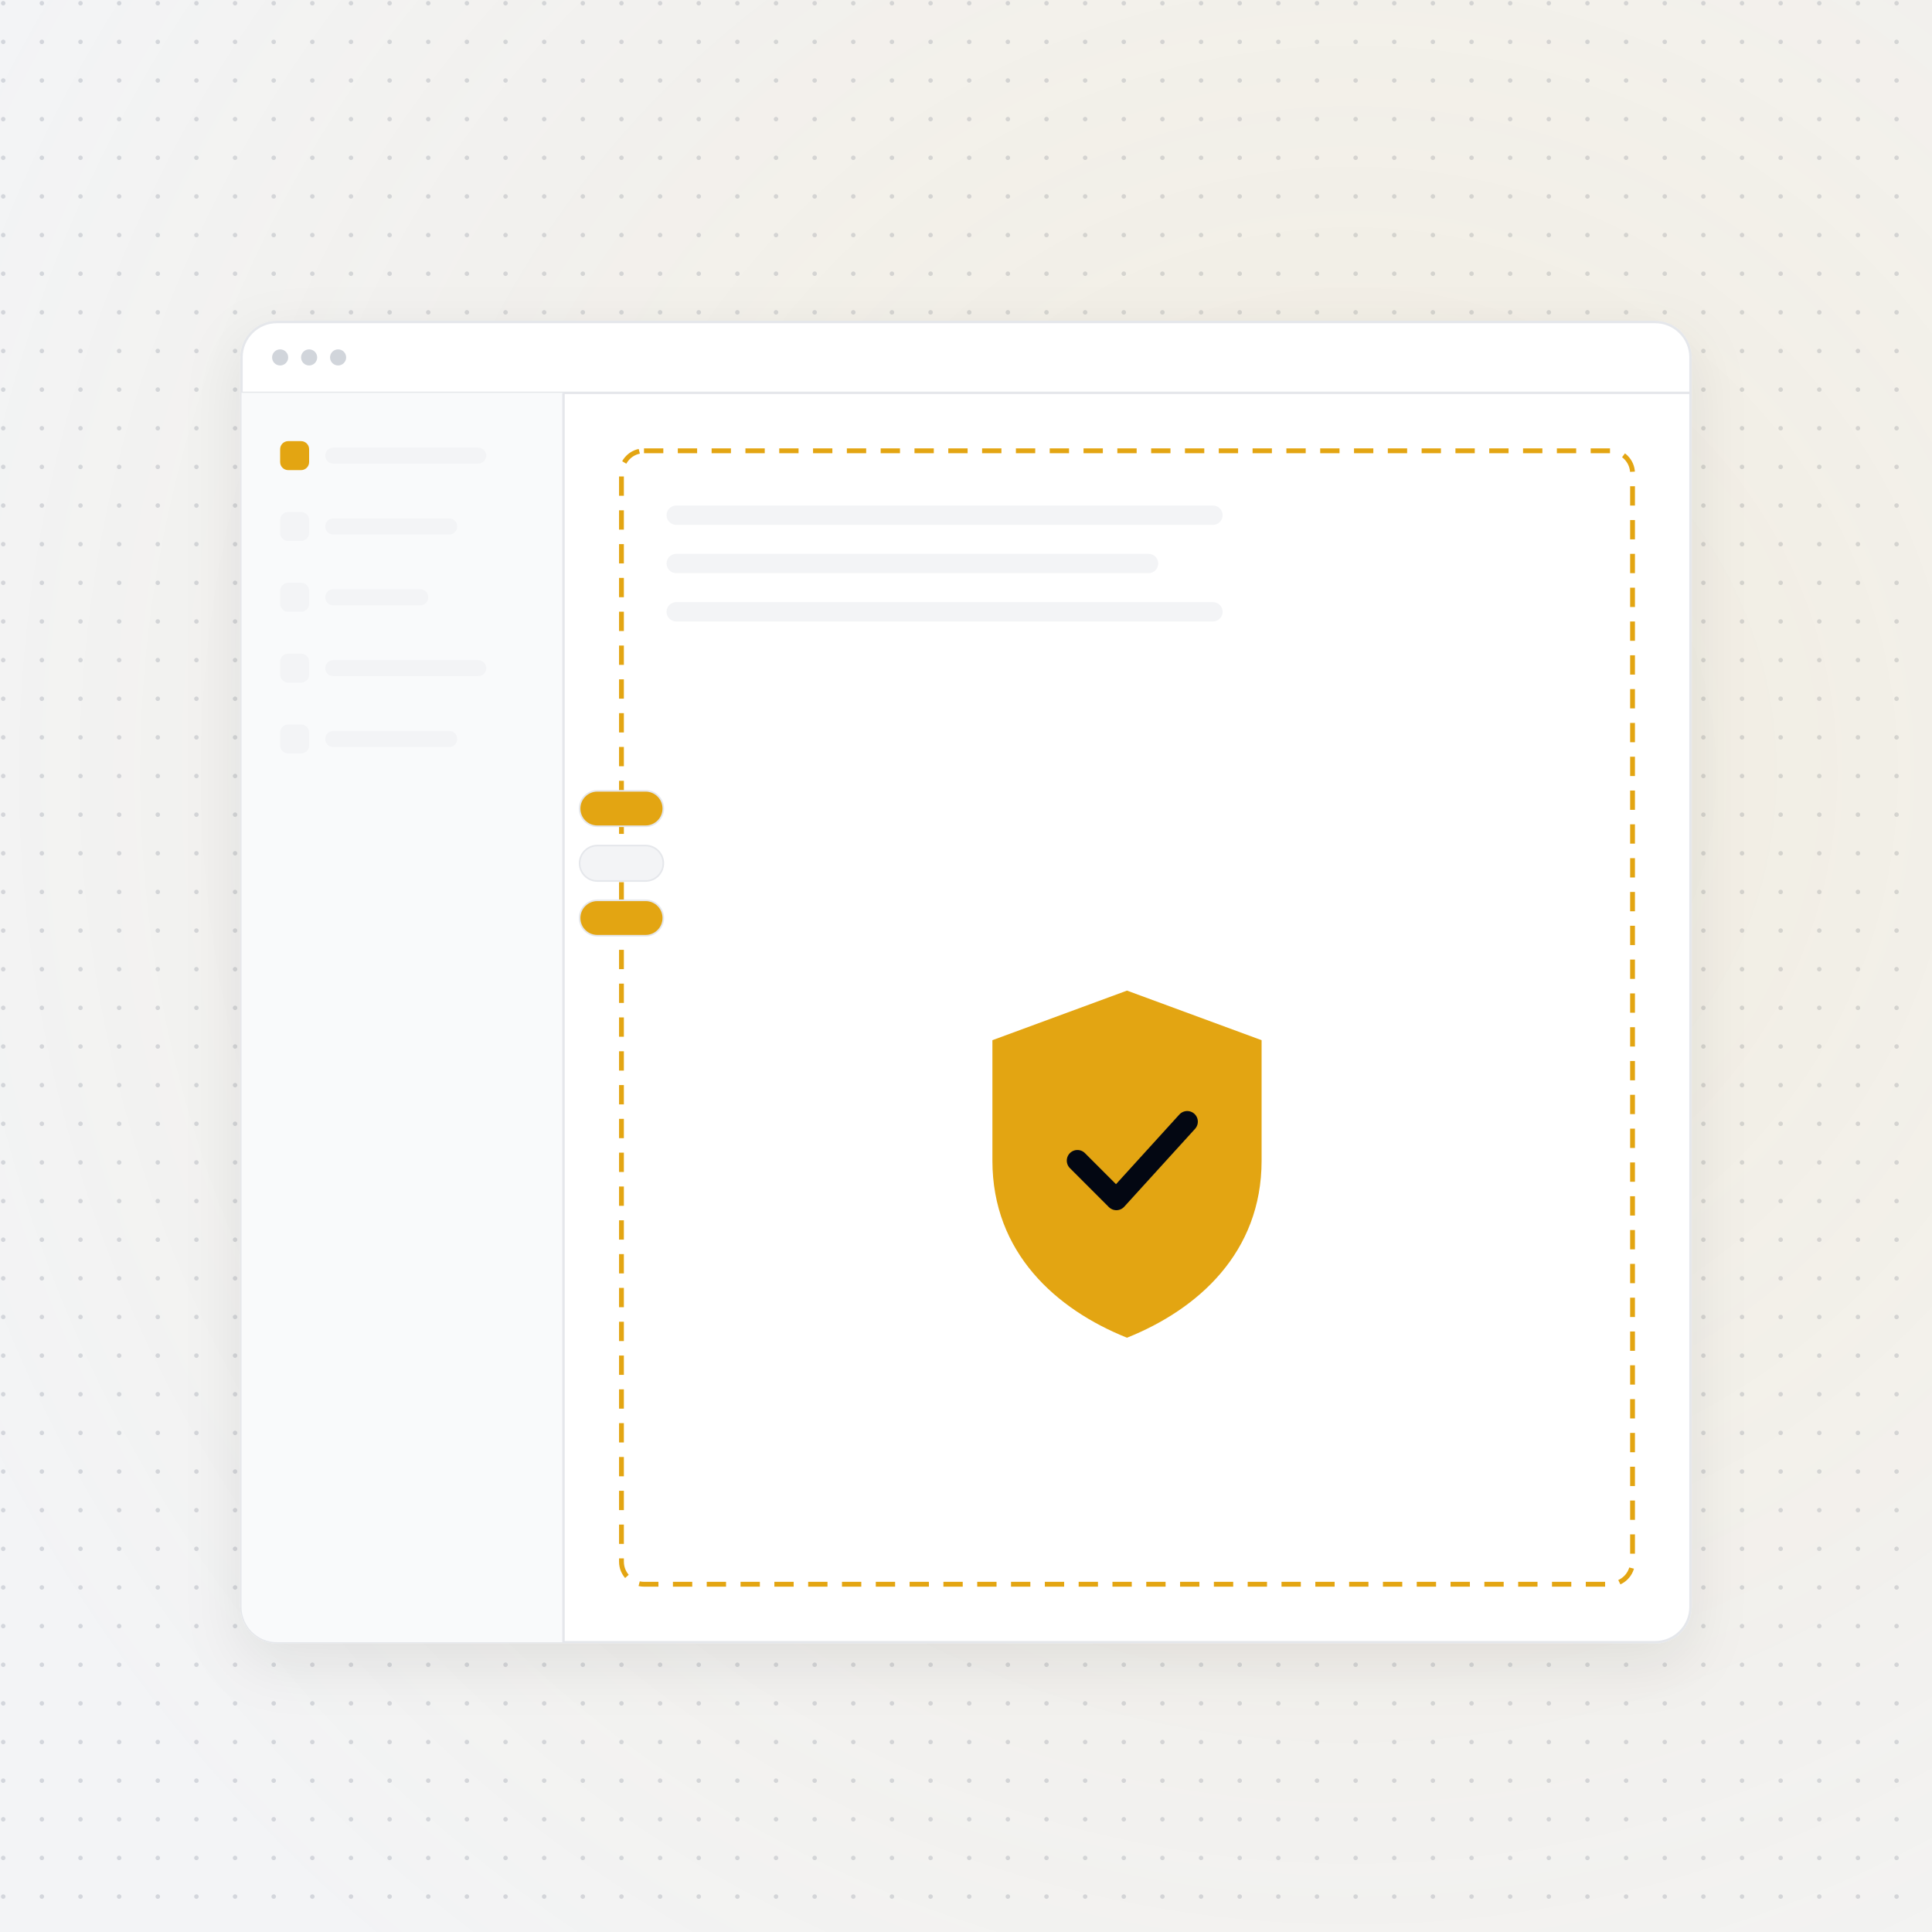
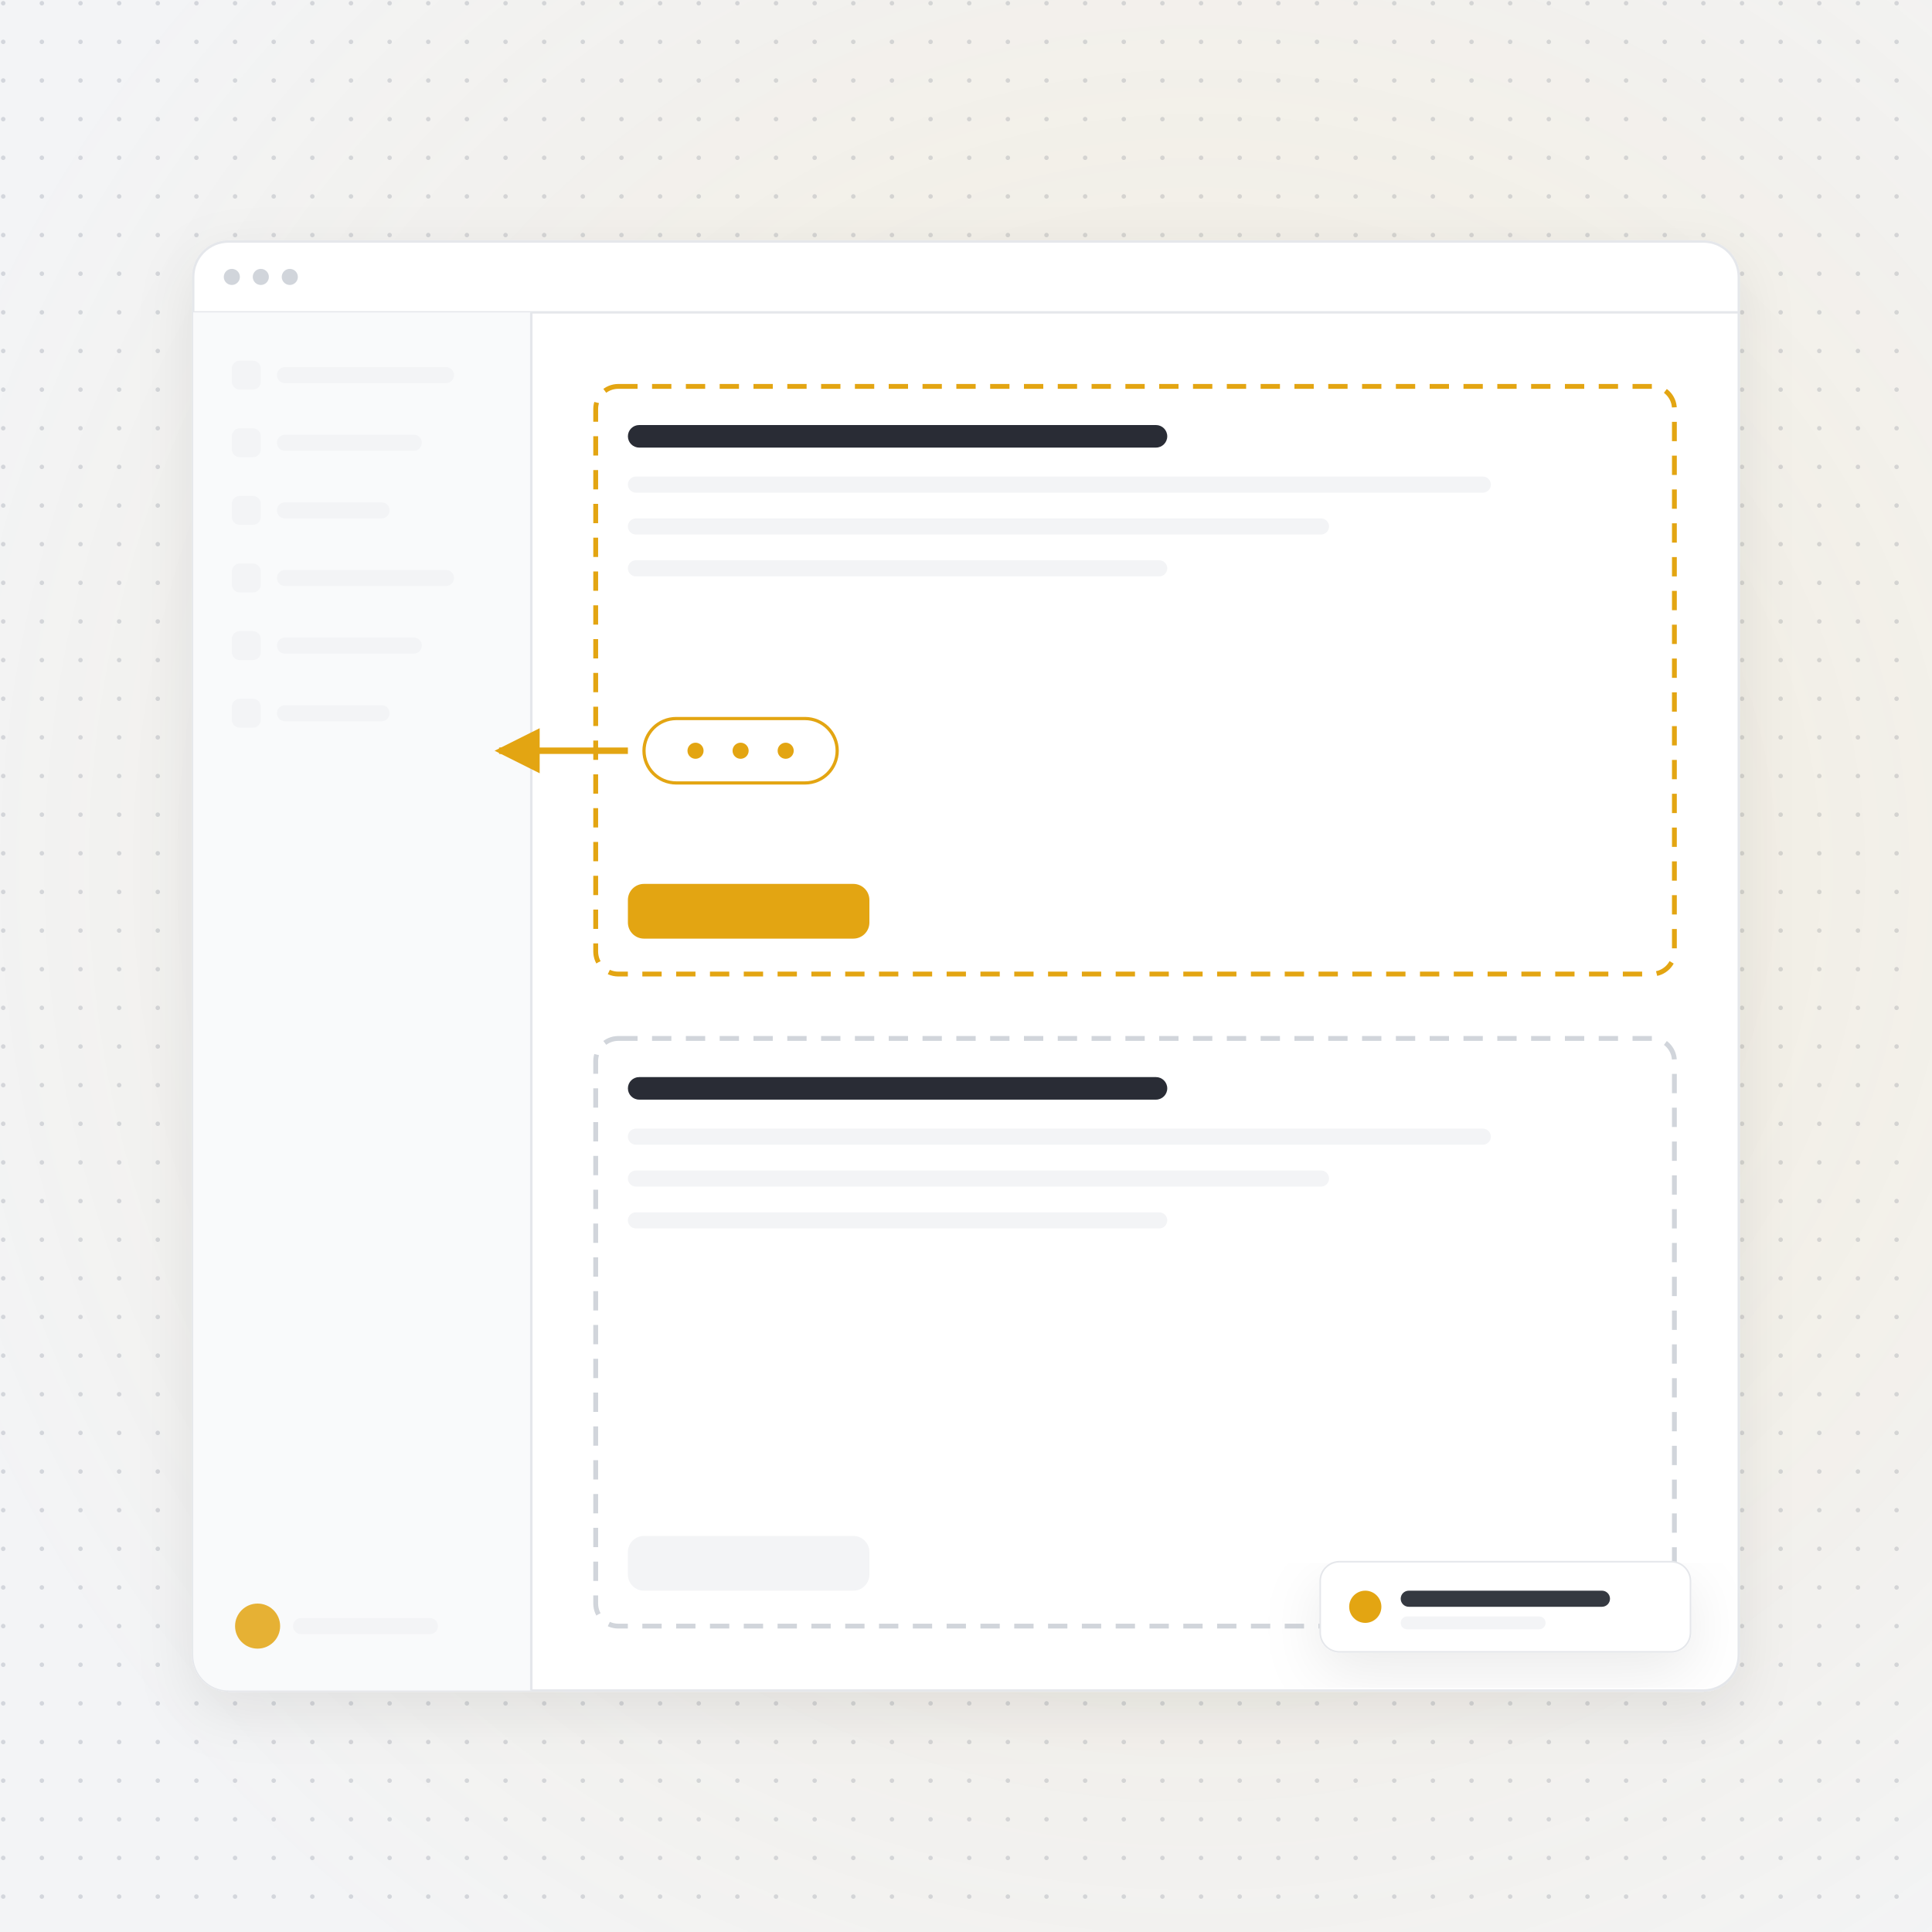
<svg xmlns="http://www.w3.org/2000/svg" width="1200" height="1200" viewBox="0 0 1200 1200" role="img">
  <defs>
    <pattern id="d" width="24" height="24" patternUnits="userSpaceOnUse">
      <circle cx="2" cy="2" r="1.4" fill="#D3D6DC" />
    </pattern>
    <filter id="sh" x="-20%" y="-20%" width="140%" height="160%">
      <feDropShadow dx="0" dy="12" stdDeviation="18" flood-color="#030712" flood-opacity=".08" />
    </filter>
-     <marker id="ah" viewBox="0 0 10 10" refX="9" refY="5" markerWidth="8" markerHeight="8" orient="auto-start-reverse">
+     <marker id="ah" viewBox="0 0 10 10" refX="9" refY="5" markerWidth="7" markerHeight="7" orient="auto-start-reverse">
      <path d="M0 0L10 5L0 10z" fill="#E3A512" />
    </marker>
-     <marker id="am" viewBox="0 0 10 10" refX="9" refY="5" markerWidth="8" markerHeight="8" orient="auto-start-reverse">
+     <marker id="am" viewBox="0 0 10 10" refX="9" refY="5" markerWidth="7" markerHeight="7" orient="auto-start-reverse">
      <path d="M0 0L10 5L0 10z" fill="#6B7280" />
    </marker>
  </defs>
  <rect width="1200" height="1200" fill="#F3F4F6" />
  <rect width="1200" height="1200" fill="url(#d)" />
  <defs>
-     <radialGradient id="g" cx="840.0" cy="480.0" r="960.0" gradientUnits="userSpaceOnUse">
-       <stop offset="0" stop-color="#E3A512" stop-opacity=".10" />
+     <radialGradient id="g" cx="744.0" cy="540.0" r="840.0" gradientUnits="userSpaceOnUse">
+       <stop offset="0" stop-color="#E3A512" stop-opacity=".12" />
      <stop offset="1" stop-color="#E3A512" stop-opacity="0" />
    </radialGradient>
  </defs>
  <rect width="1200" height="1200" fill="url(#g)" />
  <g filter="url(#sh)">
-     <rect x="150.0" y="200.0" width="900" height="820" rx="22" fill="#FFFFFF" stroke="#E5E7EB" stroke-width="1.5" />
+     <rect x="120.0" y="150.0" width="960" height="900" rx="22" fill="#FFFFFF" stroke="#E5E7EB" stroke-width="1.5" />
  </g>
-   <circle cx="174.0" cy="222.0" r="5" fill="#D1D5DB" />
-   <circle cx="192.0" cy="222.0" r="5" fill="#D1D5DB" />
-   <circle cx="210.0" cy="222.0" r="5" fill="#D1D5DB" />
-   <line x1="150.0" y1="244.0" x2="1050.0" y2="244.0" stroke="#E5E7EB" stroke-width="1.5" />
+   <circle cx="144.0" cy="172.0" r="5" fill="#D1D5DB" />
+   <circle cx="162.0" cy="172.0" r="5" fill="#D1D5DB" />
+   <circle cx="180.0" cy="172.0" r="5" fill="#D1D5DB" />
+   <line x1="120.0" y1="194.0" x2="1080.0" y2="194.0" stroke="#E5E7EB" stroke-width="1.5" />
  <clipPath id="wc">
-     <rect x="150.0" y="200.0" width="900" height="820" rx="22" />
+     <rect x="120.0" y="150.0" width="960" height="900" rx="22" />
  </clipPath>
-   <rect clip-path="url(#wc)" x="150.0" y="244.0" width="200" height="776" fill="#F9FAFB" />
-   <line x1="350.0" y1="244.0" x2="350.0" y2="1020.0" stroke="#E5E7EB" stroke-width="1.5" />
-   <rect x="174.0" y="274.0" width="18" height="18" rx="5" fill="#E3A512" />
-   <rect x="202.0" y="278.0" width="100" height="10" rx="5" fill="#F3F4F6" />
-   <rect x="174.0" y="318.0" width="18" height="18" rx="5" fill="#F3F4F6" />
-   <rect x="202.0" y="322.0" width="82" height="10" rx="5" fill="#F3F4F6" />
-   <rect x="174.0" y="362.0" width="18" height="18" rx="5" fill="#F3F4F6" />
-   <rect x="202.0" y="366.0" width="64" height="10" rx="5" fill="#F3F4F6" />
-   <rect x="174.0" y="406.0" width="18" height="18" rx="5" fill="#F3F4F6" />
-   <rect x="202.0" y="410.0" width="100" height="10" rx="5" fill="#F3F4F6" />
-   <rect x="174.0" y="450.0" width="18" height="18" rx="5" fill="#F3F4F6" />
-   <rect x="202.0" y="454.0" width="82" height="10" rx="5" fill="#F3F4F6" />
-   <rect x="386.0" y="280.0" width="628" height="704" rx="14" fill="#FFFFFF" stroke="#E3A512" stroke-width="3" stroke-dasharray="12 9" />
-   <rect x="414.0" y="314.0" width="345.4" height="12" rx="6" fill="#F3F4F6" />
-   <rect x="414.0" y="344.0" width="305.4" height="12" rx="6" fill="#F3F4F6" />
-   <rect x="414.0" y="374.0" width="345.4" height="12" rx="6" fill="#F3F4F6" />
-   <g transform="translate(700.0 716.48) scale(2.2)">
-     <path d="M0 -46 L38 -32 V2 C38 28 20 44 0 52 C-20 44 -38 28 -38 2 V-32 Z" fill="#E3A512" />
-     <path d="M-14 2 L-3 13 L17 -9" fill="none" stroke="#030712" stroke-width="6" stroke-linecap="round" stroke-linejoin="round" />
+   <rect clip-path="url(#wc)" x="120.0" y="194.0" width="210" height="856" fill="#F9FAFB" />
+   <line x1="330.0" y1="194.0" x2="330.0" y2="1050.0" stroke="#E5E7EB" stroke-width="1.5" />
+   <rect x="144.0" y="224.0" width="18" height="18" rx="5" fill="#F3F4F6" />
+   <rect x="172.0" y="228.0" width="110" height="10" rx="5" fill="#F3F4F6" />
+   <rect x="144.0" y="266.0" width="18" height="18" rx="5" fill="#F3F4F6" />
+   <rect x="172.0" y="270.0" width="90" height="10" rx="5" fill="#F3F4F6" />
+   <rect x="144.0" y="308.0" width="18" height="18" rx="5" fill="#F3F4F6" />
+   <rect x="172.0" y="312.0" width="70" height="10" rx="5" fill="#F3F4F6" />
+   <rect x="144.0" y="350.0" width="18" height="18" rx="5" fill="#F3F4F6" />
+   <rect x="172.0" y="354.0" width="110" height="10" rx="5" fill="#F3F4F6" />
+   <rect x="144.0" y="392.0" width="18" height="18" rx="5" fill="#F3F4F6" />
+   <rect x="172.0" y="396.0" width="90" height="10" rx="5" fill="#F3F4F6" />
+   <rect x="144.0" y="434.0" width="18" height="18" rx="5" fill="#F3F4F6" />
+   <rect x="172.0" y="438.0" width="70" height="10" rx="5" fill="#F3F4F6" />
+   <circle cx="160.0" cy="1010.0" r="14" fill="#E3A512" opacity=".85" />
+   <rect x="182.0" y="1005.0" width="90" height="10" rx="5" fill="#F3F4F6" />
+   <rect x="370.0" y="240.0" width="670" height="365.0" rx="14" fill="#FFFFFF" stroke="#E3A512" stroke-width="3" stroke-dasharray="12 9" />
+   <rect x="390.0" y="264.0" width="335.0" height="14" rx="7" fill="#030712" opacity=".85" />
+   <rect x="390.0" y="296.0" width="536.0" height="10" rx="5" fill="#F3F4F6" />
+   <rect x="390.0" y="322.0" width="435.5" height="10" rx="5" fill="#F3F4F6" />
+   <rect x="390.0" y="348.0" width="335.0" height="10" rx="5" fill="#F3F4F6" />
+   <rect x="390.0" y="549.0" width="150" height="34" rx="10" fill="#E3A512" />
+   <rect x="370.0" y="645.0" width="670" height="365.0" rx="14" fill="#FFFFFF" stroke="#D1D5DB" stroke-width="3" stroke-dasharray="12 9" />
+   <rect x="390.0" y="669.0" width="335.0" height="14" rx="7" fill="#030712" opacity=".85" />
+   <rect x="390.0" y="701.0" width="536.0" height="10" rx="5" fill="#F3F4F6" />
+   <rect x="390.0" y="727.0" width="435.5" height="10" rx="5" fill="#F3F4F6" />
+   <rect x="390.0" y="753.0" width="335.0" height="10" rx="5" fill="#F3F4F6" />
+   <rect x="390.0" y="954.0" width="150" height="34" rx="10" fill="#F3F4F6" />
+   <path d="M390.0 466.3 C 350.0 466.3 340.0 466.3 310.0 466.3" stroke="#E3A512" stroke-width="4" fill="none" marker-end="url(#ah)" />
+   <rect x="400.0" y="446.3" width="120" height="40" rx="20" fill="#FFFFFF" stroke="#E3A512" stroke-width="2" />
+   <circle cx="432.0" cy="466.3" r="5" fill="#E3A512" />
+   <circle cx="460.0" cy="466.3" r="5" fill="#E3A512" />
+   <circle cx="488.0" cy="466.3" r="5" fill="#E3A512" />
+   <g filter="url(#sh)">
+     <rect x="820.0" y="970.0" width="230" height="56" rx="12" fill="#FFFFFF" stroke="#E5E7EB" />
  </g>
-   <rect x="360.0" y="491.2" width="52" height="22" rx="11" fill="#E3A512" stroke="#E5E7EB" />
-   <rect x="360.0" y="525.2" width="52" height="22" rx="11" fill="#F3F4F6" stroke="#E5E7EB" />
-   <rect x="360.0" y="559.2" width="52" height="22" rx="11" fill="#E3A512" stroke="#E5E7EB" />
+   <circle cx="848.0" cy="998.0" r="10" fill="#E3A512" />
+   <rect x="870.0" y="988.0" width="130" height="10" rx="5" fill="#030712" opacity=".8" />
+   <rect x="870.0" y="1004.0" width="90" height="8" rx="4" fill="#F3F4F6" />
</svg>
